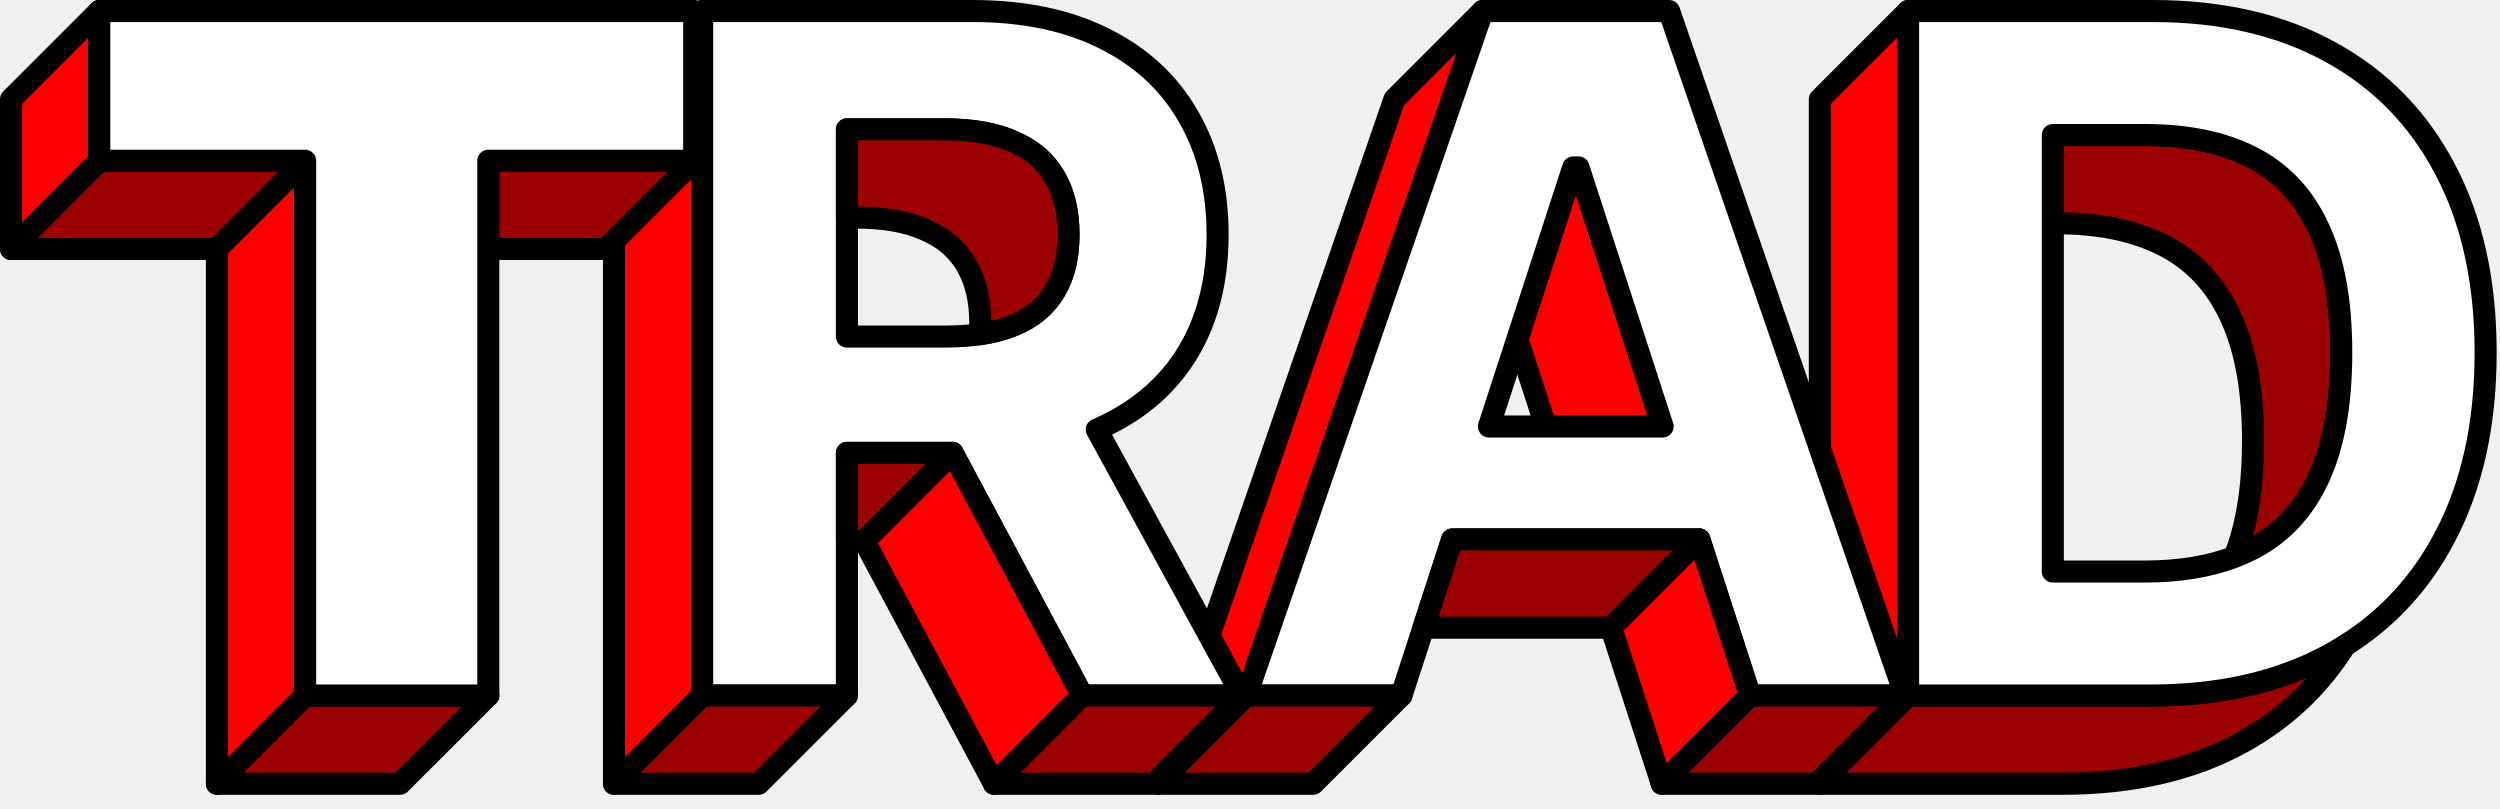
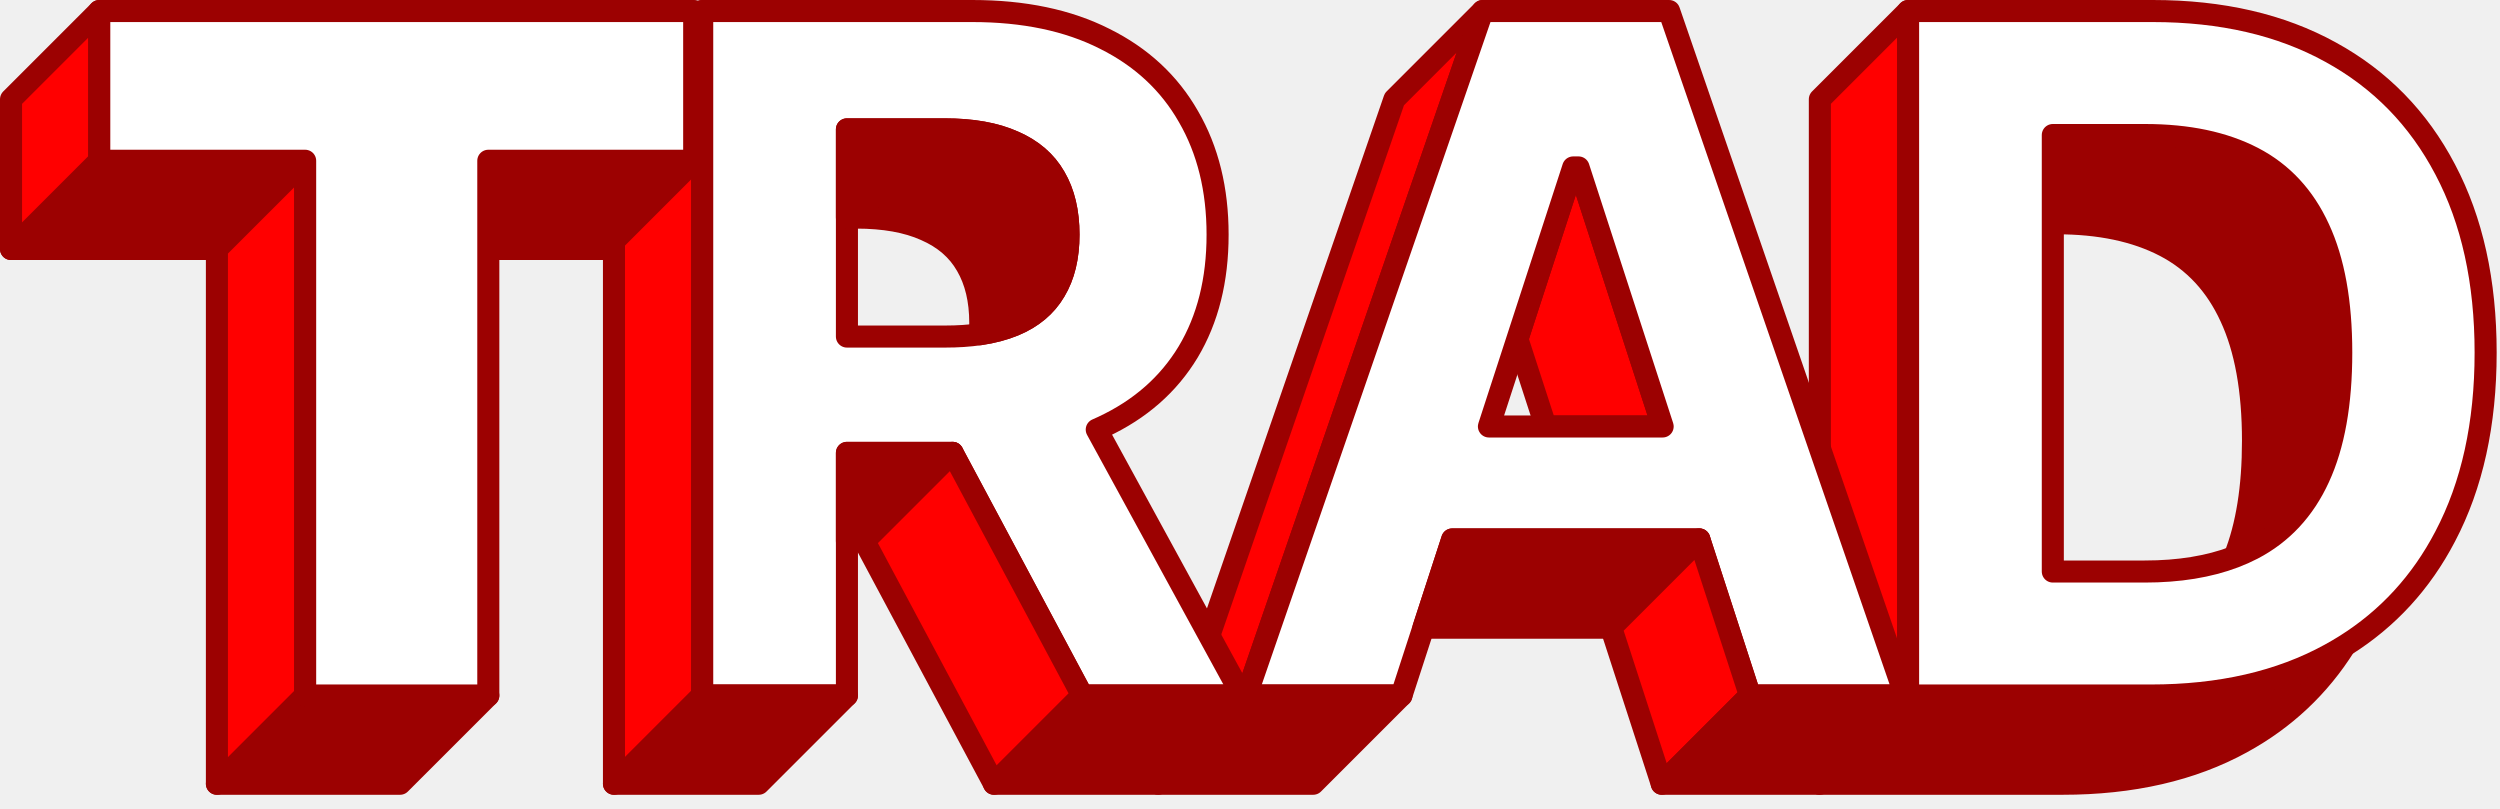
<svg xmlns="http://www.w3.org/2000/svg" width="170" height="55" viewBox="0 0 170 55" fill="none">
-   <path fill-rule="evenodd" clip-rule="evenodd" d="M129.75 0.75V6.75V47.295L123.75 53.295V6.75L129.75 0.75Z" fill="#FF0000" stroke="black" stroke-width="1.5" stroke-linejoin="round" />
-   <path fill-rule="evenodd" clip-rule="evenodd" d="M139.864 15.182H139.591V9.182H145.864C148.773 9.182 151.22 9.697 153.205 10.727C155.189 11.758 156.682 13.364 157.682 15.546C158.697 17.727 159.205 20.538 159.205 23.977C159.205 27.447 158.697 30.28 157.682 32.477C156.682 34.659 155.182 36.273 153.182 37.318C152.787 37.523 152.374 37.708 151.942 37.872C152.784 35.768 153.205 33.136 153.205 29.977C153.205 26.538 152.697 23.727 151.682 21.546C150.682 19.364 149.189 17.758 147.205 16.727C145.22 15.697 142.773 15.182 139.864 15.182Z" fill="#9C0101" stroke="black" stroke-width="1.5" stroke-linejoin="round" />
-   <path fill-rule="evenodd" clip-rule="evenodd" d="M140.25 53.295H123.75L129.75 47.295H146.25C150.977 47.295 155.038 46.364 158.432 44.5C158.783 44.308 159.125 44.108 159.459 43.899C157.704 46.698 155.362 48.898 152.432 50.5C149.038 52.364 144.977 53.295 140.25 53.295Z" fill="#9C0101" stroke="black" stroke-width="1.5" stroke-linejoin="round" />
-   <path fill-rule="evenodd" clip-rule="evenodd" d="M146.25 47.295H129.75V6.75V0.75H146.386C151.068 0.75 155.098 1.682 158.477 3.545C161.856 5.394 164.455 8.053 166.273 11.523C168.106 14.992 169.023 19.144 169.023 23.977C169.023 28.826 168.106 32.992 166.273 36.477C164.642 39.604 162.37 42.078 159.459 43.899C159.125 44.108 158.783 44.308 158.432 44.5C155.038 46.364 150.977 47.295 146.25 47.295ZM139.591 38.864H145.841C148.171 38.864 150.205 38.533 151.942 37.872C152.374 37.708 152.787 37.523 153.182 37.318C155.182 36.273 156.682 34.659 157.682 32.477C158.697 30.28 159.205 27.447 159.205 23.977C159.205 20.538 158.697 17.727 157.682 15.546C156.682 13.364 155.189 11.758 153.205 10.727C151.22 9.697 148.773 9.182 145.864 9.182H139.591V15.182V38.864Z" fill="white" stroke="black" stroke-width="1.5" stroke-linejoin="round" />
-   <path fill-rule="evenodd" clip-rule="evenodd" d="M84.75 47.295L78.75 53.295L94.818 6.75L100.818 0.75L98.747 6.75L88.995 35L88.636 36.038L84.75 47.295Z" fill="#FF0000" stroke="black" stroke-width="1.5" stroke-linejoin="round" />
-   <path fill-rule="evenodd" clip-rule="evenodd" d="M105.112 29L103.181 23.055L106.977 11.386H107.341L113.06 29H105.112Z" fill="#FF0000" stroke="black" stroke-width="1.5" stroke-linejoin="round" />
+   <path fill-rule="evenodd" clip-rule="evenodd" d="M129.75 0.75V6.75V47.295L123.75 53.295V6.75L129.75 0.75Z" fill="#FF0000" stroke="#9C0101" stroke-width="1.5" stroke-linejoin="round" />
+   <path fill-rule="evenodd" clip-rule="evenodd" d="M139.864 15.182H139.591V9.182H145.864C148.773 9.182 151.22 9.697 153.204 10.727C155.189 11.758 156.682 13.364 157.682 15.546C158.697 17.727 159.204 20.538 159.204 23.977C159.204 27.447 158.697 30.28 157.682 32.477C156.682 34.659 155.182 36.273 153.182 37.318C152.787 37.523 152.374 37.708 151.942 37.872C152.784 35.768 153.204 33.136 153.204 29.977C153.204 26.538 152.697 23.727 151.682 21.546C150.682 19.364 149.189 17.758 147.204 16.727C145.22 15.697 142.773 15.182 139.864 15.182Z" fill="#9C0101" stroke="#9C0101" stroke-width="1.5" stroke-linejoin="round" />
+   <path fill-rule="evenodd" clip-rule="evenodd" d="M140.25 53.295H123.75L129.75 47.295H146.25C150.977 47.295 155.038 46.364 158.432 44.5C158.783 44.308 159.125 44.108 159.459 43.899C157.704 46.698 155.362 48.898 152.432 50.5C149.038 52.364 144.977 53.295 140.25 53.295Z" fill="#9C0101" stroke="#9C0101" stroke-width="1.5" stroke-linejoin="round" />
+   <path fill-rule="evenodd" clip-rule="evenodd" d="M146.25 47.295H129.75V6.75V0.75H146.386C151.068 0.75 155.098 1.682 158.477 3.545C161.856 5.394 164.455 8.053 166.273 11.523C168.106 14.992 169.023 19.144 169.023 23.977C169.023 28.826 168.106 32.992 166.273 36.477C164.642 39.604 162.37 42.078 159.459 43.899C159.125 44.108 158.783 44.308 158.432 44.5C155.038 46.364 150.977 47.295 146.25 47.295ZM139.591 38.864H145.841C148.171 38.864 150.205 38.533 151.942 37.872C152.374 37.708 152.787 37.523 153.182 37.318C155.182 36.273 156.682 34.659 157.682 32.477C158.697 30.28 159.205 27.447 159.205 23.977C159.205 20.538 158.697 17.727 157.682 15.546C156.682 13.364 155.189 11.758 153.205 10.727C151.22 9.697 148.773 9.182 145.864 9.182H139.591V15.182V38.864Z" fill="white" stroke="#9C0101" stroke-width="1.5" stroke-linejoin="round" />
+   <path fill-rule="evenodd" clip-rule="evenodd" d="M84.75 47.295L78.75 53.295L94.818 6.75L100.818 0.75L98.747 6.75L88.995 35L88.636 36.038L84.75 47.295Z" fill="#FF0000" stroke="#9C0101" stroke-width="1.5" stroke-linejoin="round" />
+   <path fill-rule="evenodd" clip-rule="evenodd" d="M105.111 29L103.181 23.055L106.977 11.386H107.341L113.06 29H105.111Z" fill="#FF0000" stroke="#9C0101" stroke-width="1.5" stroke-linejoin="round" />
  <path fill-rule="evenodd" clip-rule="evenodd" d="M98.748 36.682L96.796 42.682L95.296 47.295H91.247H84.75L88.636 36.038L88.995 35L98.747 6.75L100.818 0.75H113.5L129.545 47.295H121.477L119 47.295L115.554 36.682H98.748ZM106.977 11.386L103.181 23.055L101.247 29H105.112H113.06L107.341 11.386H106.977Z" fill="white" />
-   <path d="M119 47.295L115.554 36.682H98.748L96.796 42.682L95.296 47.295H91.247H84.75L88.636 36.038L88.995 35L98.747 6.75L100.818 0.75H113.5L129.545 47.295H121.477L119 47.295ZM119 47.295L113 53.295M105.112 29H101.247L103.181 23.055L106.977 11.386H107.341L113.06 29H105.112Z" stroke="black" stroke-width="1.5" stroke-linejoin="round" />
-   <path fill-rule="evenodd" clip-rule="evenodd" d="M121.477 47.295H129.545L123.545 53.295H113L119 47.295H121.477Z" fill="#9C0101" stroke="black" stroke-width="1.5" stroke-linejoin="round" />
-   <path fill-rule="evenodd" clip-rule="evenodd" d="M78.75 53.295L84.75 47.295H91.247H95.296L89.296 53.295H78.75Z" fill="#9C0101" stroke="black" stroke-width="1.5" stroke-linejoin="round" />
-   <path d="M96.796 42.682L98.748 36.682H115.554L109.554 42.682H96.796Z" fill="#9C0101" stroke="black" stroke-width="1.5" stroke-linejoin="round" />
-   <path d="M115.554 36.682L119 47.295L113 53.295L109.554 42.682L115.554 36.682Z" fill="#FF0000" stroke="black" stroke-width="1.5" stroke-linejoin="round" />
-   <path d="M119 47.295L113 53.295" stroke="black" stroke-width="1.5" stroke-linejoin="round" />
-   <path fill-rule="evenodd" clip-rule="evenodd" d="M41.75 53.295V6.75L47.75 0.75V47.295L41.75 53.295Z" fill="#FF0000" stroke="black" stroke-width="1.5" stroke-linejoin="round" />
-   <path fill-rule="evenodd" clip-rule="evenodd" d="M47.75 47.295V0.75H66.114C69.629 0.75 72.629 1.379 75.114 2.636C77.614 3.879 79.515 5.644 80.818 7.932C82.136 10.204 82.796 12.879 82.796 15.954C82.796 19.046 82.129 21.704 80.796 23.932C79.462 26.144 77.53 27.841 75 29.023C74.861 29.088 74.721 29.151 74.579 29.213L84.454 47.295H73.591L67.382 35.676L64.774 30.796H57.591V36.795V47.295H47.75ZM68.954 22.114C70.197 21.599 71.121 20.826 71.727 19.796C72.349 18.765 72.659 17.485 72.659 15.954C72.659 14.409 72.349 13.106 71.727 12.046C71.121 10.985 70.189 10.182 68.932 9.636C67.689 9.076 66.121 8.795 64.227 8.795H57.591V14.796V22.886H64.273C65.124 22.886 65.91 22.834 66.631 22.728C67.501 22.6 68.275 22.395 68.954 22.114Z" fill="white" stroke="black" stroke-width="1.5" stroke-linejoin="round" />
-   <path fill-rule="evenodd" clip-rule="evenodd" d="M71.727 19.795C71.121 20.826 70.197 21.598 68.955 22.114C68.275 22.395 67.501 22.6 66.631 22.728C66.65 22.477 66.659 22.22 66.659 21.954C66.659 20.409 66.349 19.106 65.727 18.045C65.121 16.985 64.189 16.182 62.932 15.636C61.689 15.076 60.121 14.795 58.227 14.795H57.591V8.795H64.227C66.121 8.795 67.689 9.076 68.932 9.636C70.189 10.182 71.121 10.985 71.727 12.045C72.349 13.106 72.659 14.409 72.659 15.954C72.659 17.485 72.349 18.765 71.727 19.795Z" fill="#9C0101" stroke="black" stroke-width="1.5" stroke-linejoin="round" />
-   <path fill-rule="evenodd" clip-rule="evenodd" d="M57.591 30.795H64.774L58.774 36.795H57.591V30.795Z" fill="#9C0101" stroke="black" stroke-width="1.5" stroke-linejoin="round" />
-   <path fill-rule="evenodd" clip-rule="evenodd" d="M41.75 53.295L47.75 47.295H57.591L51.591 53.295H41.75Z" fill="#9C0101" stroke="black" stroke-width="1.5" stroke-linejoin="round" />
-   <path fill-rule="evenodd" clip-rule="evenodd" d="M67.382 35.676L73.591 47.295L67.591 53.295L58.774 36.795L64.774 30.795L67.382 35.676Z" fill="#FF0000" stroke="black" stroke-width="1.5" stroke-linejoin="round" />
-   <path fill-rule="evenodd" clip-rule="evenodd" d="M73.591 47.295H84.455L78.455 53.295H67.591L73.591 47.295Z" fill="#9C0101" stroke="black" stroke-width="1.5" stroke-linejoin="round" />
+   <path d="M119 47.295L115.554 36.682H98.748L96.796 42.682L95.296 47.295H91.247H84.75L88.636 36.038L88.995 35L98.747 6.75L100.818 0.75H113.5L129.545 47.295H121.477L119 47.295ZM119 47.295L113 53.295M105.112 29H101.247L103.181 23.055L106.977 11.386H107.341L113.06 29H105.112Z" stroke="#9C0101" stroke-width="1.5" stroke-linejoin="round" />
+   <path fill-rule="evenodd" clip-rule="evenodd" d="M121.477 47.295H129.545L123.545 53.295H113L119 47.295H121.477Z" fill="#9C0101" stroke="#9C0101" stroke-width="1.5" stroke-linejoin="round" />
+   <path fill-rule="evenodd" clip-rule="evenodd" d="M78.75 53.295L84.75 47.295H91.247H95.296L89.296 53.295H78.75Z" fill="#9C0101" stroke="#9C0101" stroke-width="1.5" stroke-linejoin="round" />
+   <path d="M96.796 42.682L98.748 36.682H115.554L109.554 42.682H96.796Z" fill="#9C0101" stroke="#9C0101" stroke-width="1.5" stroke-linejoin="round" />
+   <path d="M115.554 36.682L119 47.295L113 53.295L109.554 42.682L115.554 36.682Z" fill="#FF0000" stroke="#9C0101" stroke-width="1.5" stroke-linejoin="round" />
+   <path d="M119 47.295L113 53.295" stroke="#9C0101" stroke-width="1.5" stroke-linejoin="round" />
+   <path fill-rule="evenodd" clip-rule="evenodd" d="M41.75 53.295V6.75L47.75 0.75V47.295L41.75 53.295Z" fill="#FF0000" stroke="#9C0101" stroke-width="1.5" stroke-linejoin="round" />
+   <path fill-rule="evenodd" clip-rule="evenodd" d="M47.75 47.295V0.75H66.114C69.629 0.75 72.629 1.379 75.114 2.636C77.614 3.879 79.515 5.644 80.818 7.932C82.136 10.204 82.796 12.879 82.796 15.954C82.796 19.046 82.129 21.704 80.796 23.932C79.462 26.144 77.53 27.841 75 29.023C74.861 29.088 74.721 29.151 74.579 29.213L84.454 47.295H73.591L67.382 35.676L64.774 30.796H57.591V36.795V47.295H47.75ZM68.954 22.114C70.197 21.599 71.121 20.826 71.727 19.796C72.349 18.765 72.659 17.485 72.659 15.954C72.659 14.409 72.349 13.106 71.727 12.046C71.121 10.985 70.189 10.182 68.932 9.636C67.689 9.076 66.121 8.795 64.227 8.795H57.591V14.796V22.886H64.273C65.124 22.886 65.91 22.834 66.631 22.728C67.501 22.6 68.275 22.395 68.954 22.114Z" fill="white" stroke="#9C0101" stroke-width="1.5" stroke-linejoin="round" />
+   <path fill-rule="evenodd" clip-rule="evenodd" d="M71.727 19.795C71.121 20.826 70.197 21.598 68.954 22.114C68.275 22.395 67.501 22.6 66.631 22.728C66.65 22.477 66.659 22.22 66.659 21.954C66.659 20.409 66.348 19.106 65.727 18.045C65.121 16.985 64.189 16.182 62.932 15.636C61.689 15.076 60.121 14.795 58.227 14.795H57.591V8.795H64.227C66.121 8.795 67.689 9.076 68.932 9.636C70.189 10.182 71.121 10.985 71.727 12.045C72.348 13.106 72.659 14.409 72.659 15.954C72.659 17.485 72.348 18.765 71.727 19.795Z" fill="#9C0101" stroke="#9C0101" stroke-width="1.5" stroke-linejoin="round" />
+   <path fill-rule="evenodd" clip-rule="evenodd" d="M57.591 30.795H64.774L58.774 36.795H57.591V30.795Z" fill="#9C0101" stroke="#9C0101" stroke-width="1.5" stroke-linejoin="round" />
+   <path fill-rule="evenodd" clip-rule="evenodd" d="M41.75 53.295L47.75 47.295H57.591L51.591 53.295H41.75Z" fill="#9C0101" stroke="#9C0101" stroke-width="1.5" stroke-linejoin="round" />
+   <path fill-rule="evenodd" clip-rule="evenodd" d="M67.382 35.676L73.591 47.295L67.591 53.295L58.774 36.795L64.774 30.795L67.382 35.676Z" fill="#FF0000" stroke="#9C0101" stroke-width="1.5" stroke-linejoin="round" />
+   <path fill-rule="evenodd" clip-rule="evenodd" d="M73.591 47.295H84.454L78.454 53.295H67.591L73.591 47.295Z" fill="#9C0101" stroke="#9C0101" stroke-width="1.5" stroke-linejoin="round" />
  <path fill-rule="evenodd" clip-rule="evenodd" d="M0.75 16.932L6.75 10.932H20.75L14.75 16.932H0.75Z" fill="#9C0101" />
-   <path fill-rule="evenodd" clip-rule="evenodd" d="M0.75 16.932L6.75 10.932H20.75L14.75 16.932H0.75Z" stroke="black" stroke-width="1.5" stroke-linejoin="round" />
+   <path fill-rule="evenodd" clip-rule="evenodd" d="M0.75 16.932L6.75 10.932H20.75L14.75 16.932H0.75Z" stroke="#9C0101" stroke-width="1.5" stroke-linejoin="round" />
  <path fill-rule="evenodd" clip-rule="evenodd" d="M33.205 10.932H47.205L41.205 16.932H33.205V10.932Z" fill="#9C0101" />
-   <path fill-rule="evenodd" clip-rule="evenodd" d="M33.205 10.932H47.205L41.205 16.932H33.205V10.932Z" stroke="black" stroke-width="1.5" stroke-linejoin="round" />
+   <path fill-rule="evenodd" clip-rule="evenodd" d="M33.205 10.932H47.205L41.205 16.932H33.205V10.932Z" stroke="#9C0101" stroke-width="1.5" stroke-linejoin="round" />
  <path fill-rule="evenodd" clip-rule="evenodd" d="M27.204 47.295H33.205L27.204 53.295H14.75L20.75 47.295H27.204Z" fill="#9C0101" />
-   <path fill-rule="evenodd" clip-rule="evenodd" d="M27.204 47.295H33.205L27.204 53.295H14.75L20.75 47.295H27.204Z" stroke="black" stroke-width="1.5" stroke-linejoin="round" />
-   <path fill-rule="evenodd" clip-rule="evenodd" d="M20.75 10.932V47.295L14.75 53.295V16.932L20.75 10.932Z" fill="#FF0000" stroke="black" stroke-width="1.5" stroke-linejoin="round" />
-   <path fill-rule="evenodd" clip-rule="evenodd" d="M0.75 16.932V6.75L6.75 0.75V10.932L0.75 16.932Z" fill="#FF0000" stroke="black" stroke-width="1.5" stroke-linejoin="round" />
+   <path fill-rule="evenodd" clip-rule="evenodd" d="M27.204 47.295H33.205L27.204 53.295H14.75L20.75 47.295H27.204Z" stroke="#9C0101" stroke-width="1.5" stroke-linejoin="round" />
+   <path fill-rule="evenodd" clip-rule="evenodd" d="M20.75 10.932V47.295L14.75 53.295V16.932L20.75 10.932Z" fill="#FF0000" stroke="#9C0101" stroke-width="1.5" stroke-linejoin="round" />
+   <path fill-rule="evenodd" clip-rule="evenodd" d="M0.75 16.932V6.75L6.75 0.75V10.932L0.75 16.932Z" fill="#FF0000" stroke="#9C0101" stroke-width="1.5" stroke-linejoin="round" />
  <path fill-rule="evenodd" clip-rule="evenodd" d="M6.75 10.932V0.75H47.205V10.932H33.205V16.932V47.295H27.204H20.75V10.932H6.75Z" fill="white" />
-   <path fill-rule="evenodd" clip-rule="evenodd" d="M6.75 10.932V0.75H47.205V10.932H33.205V16.932V47.295H27.204H20.75V10.932H6.75Z" stroke="black" stroke-width="1.5" stroke-linejoin="round" />
+   <path fill-rule="evenodd" clip-rule="evenodd" d="M6.75 10.932V0.75H47.205V10.932H33.205V16.932V47.295H27.204H20.75V10.932H6.75Z" stroke="#9C0101" stroke-width="1.5" stroke-linejoin="round" />
</svg>
